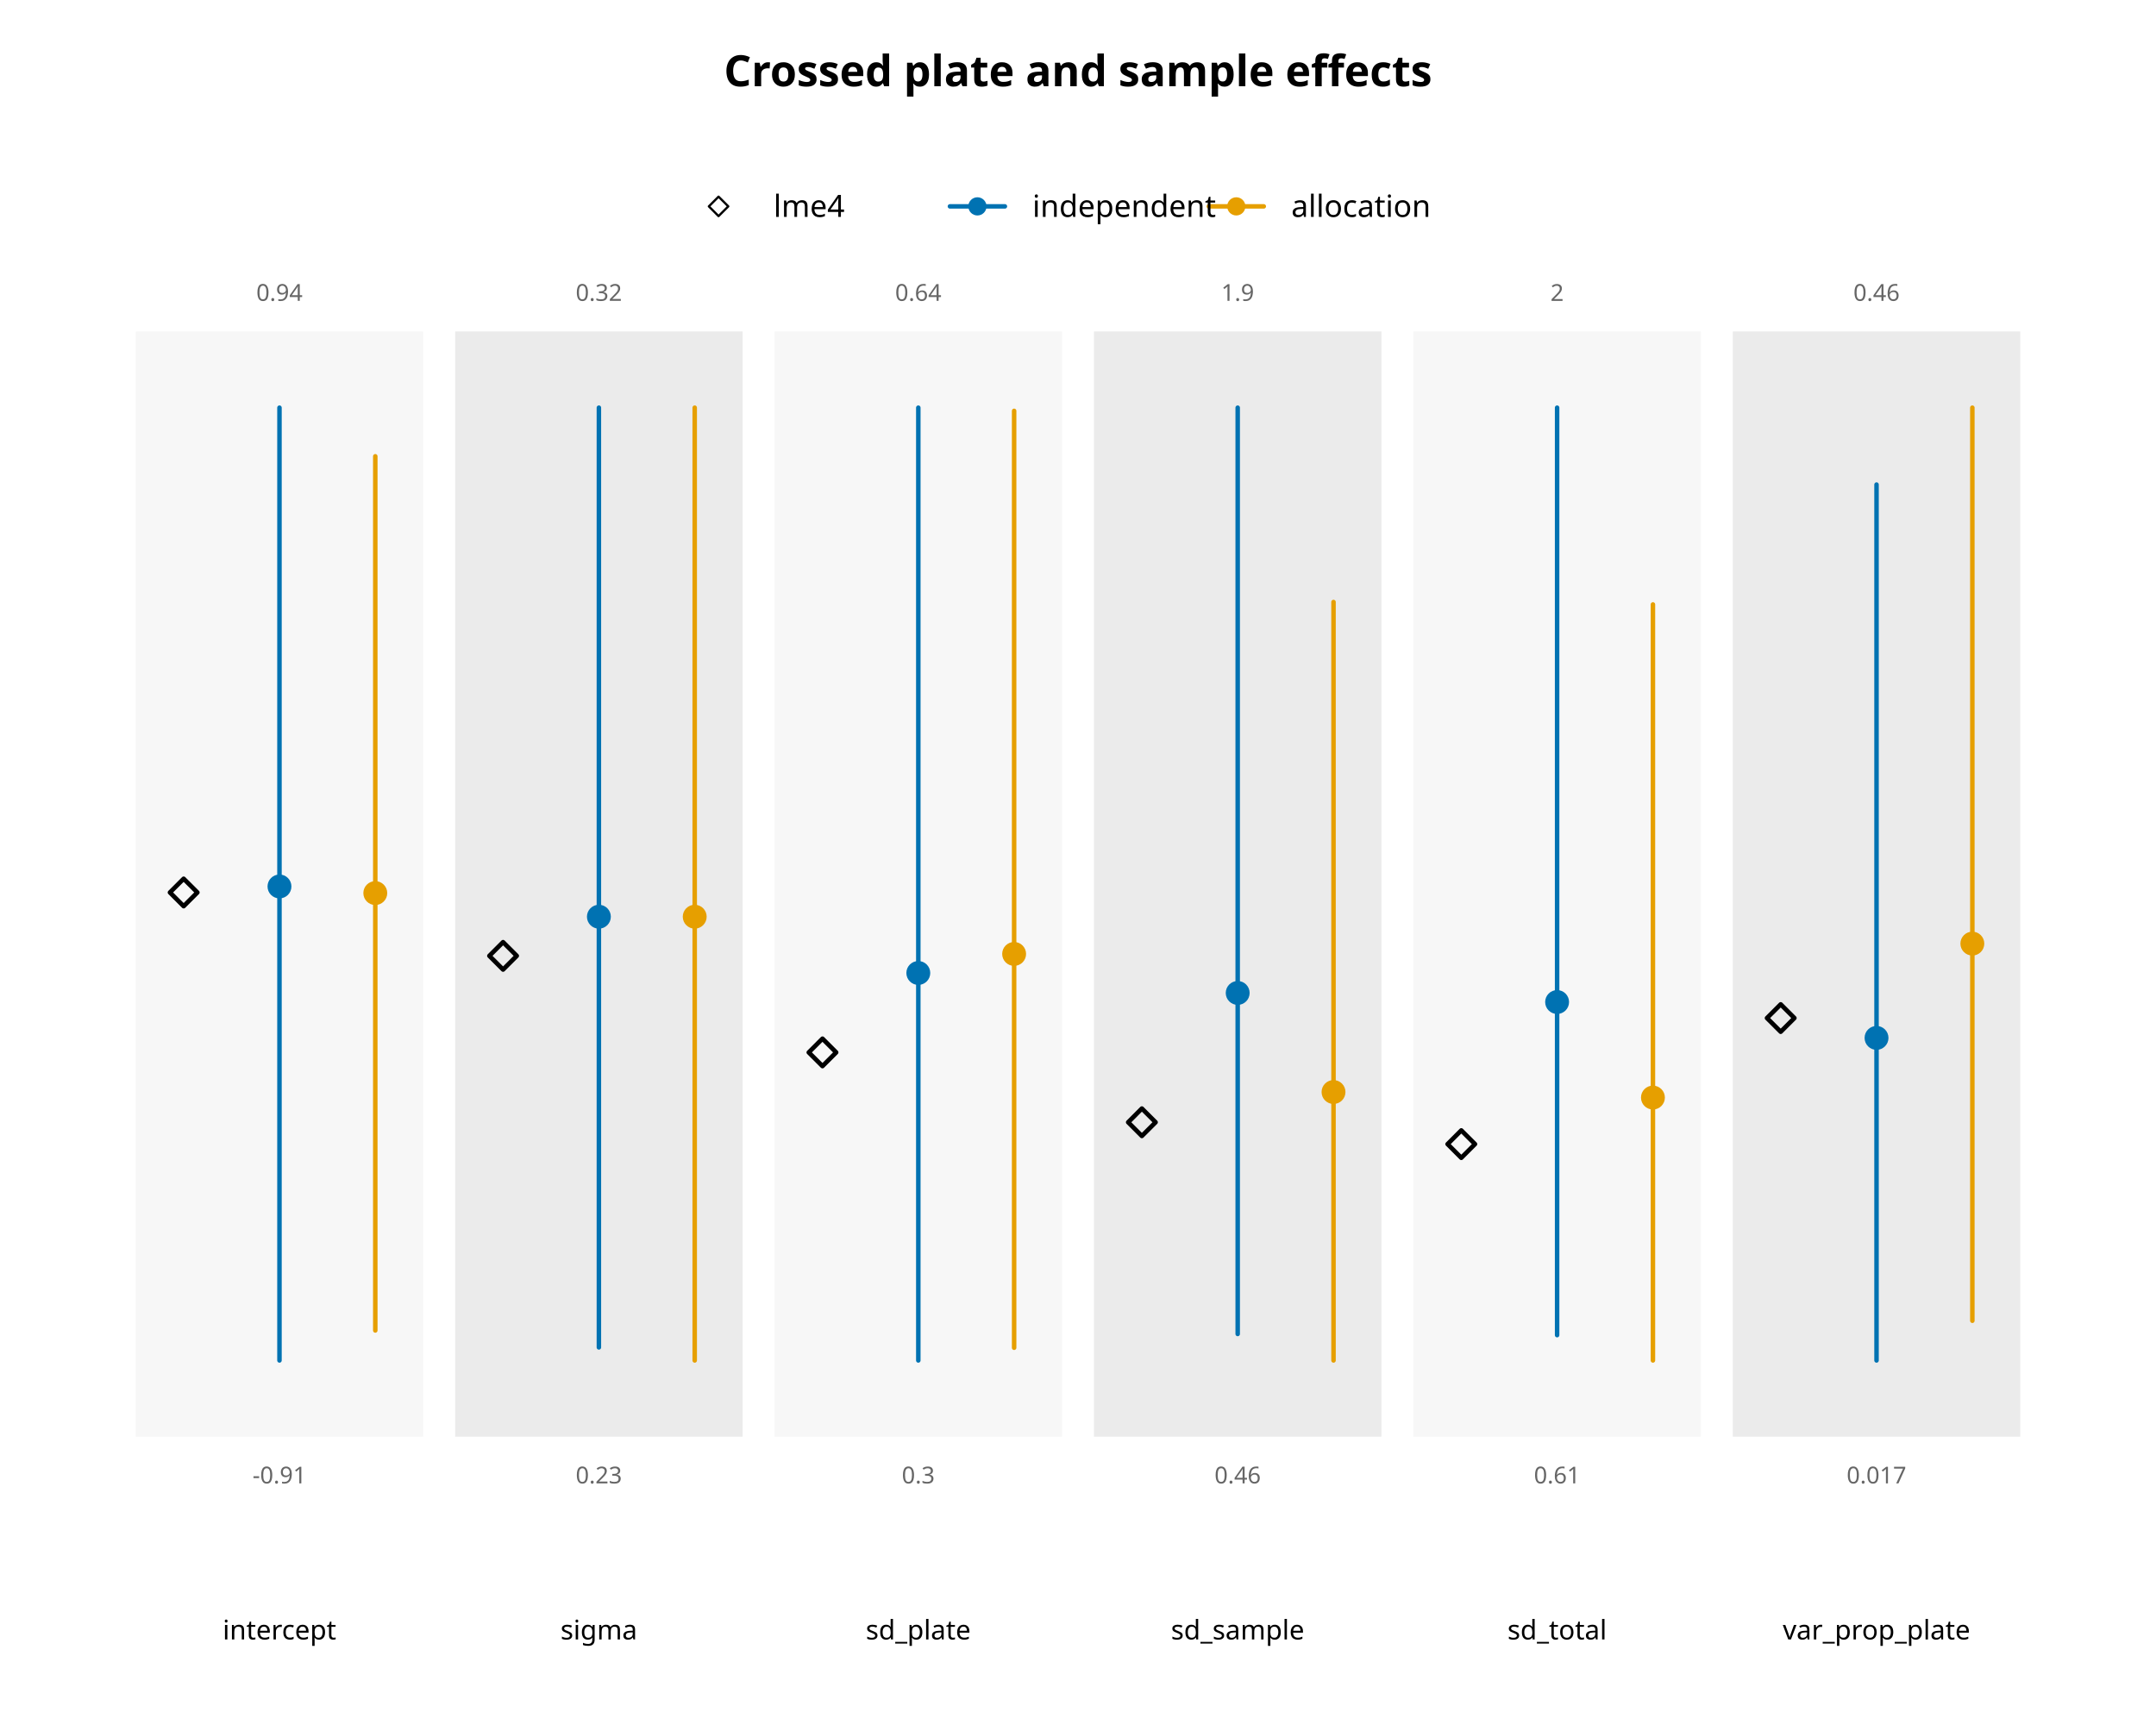
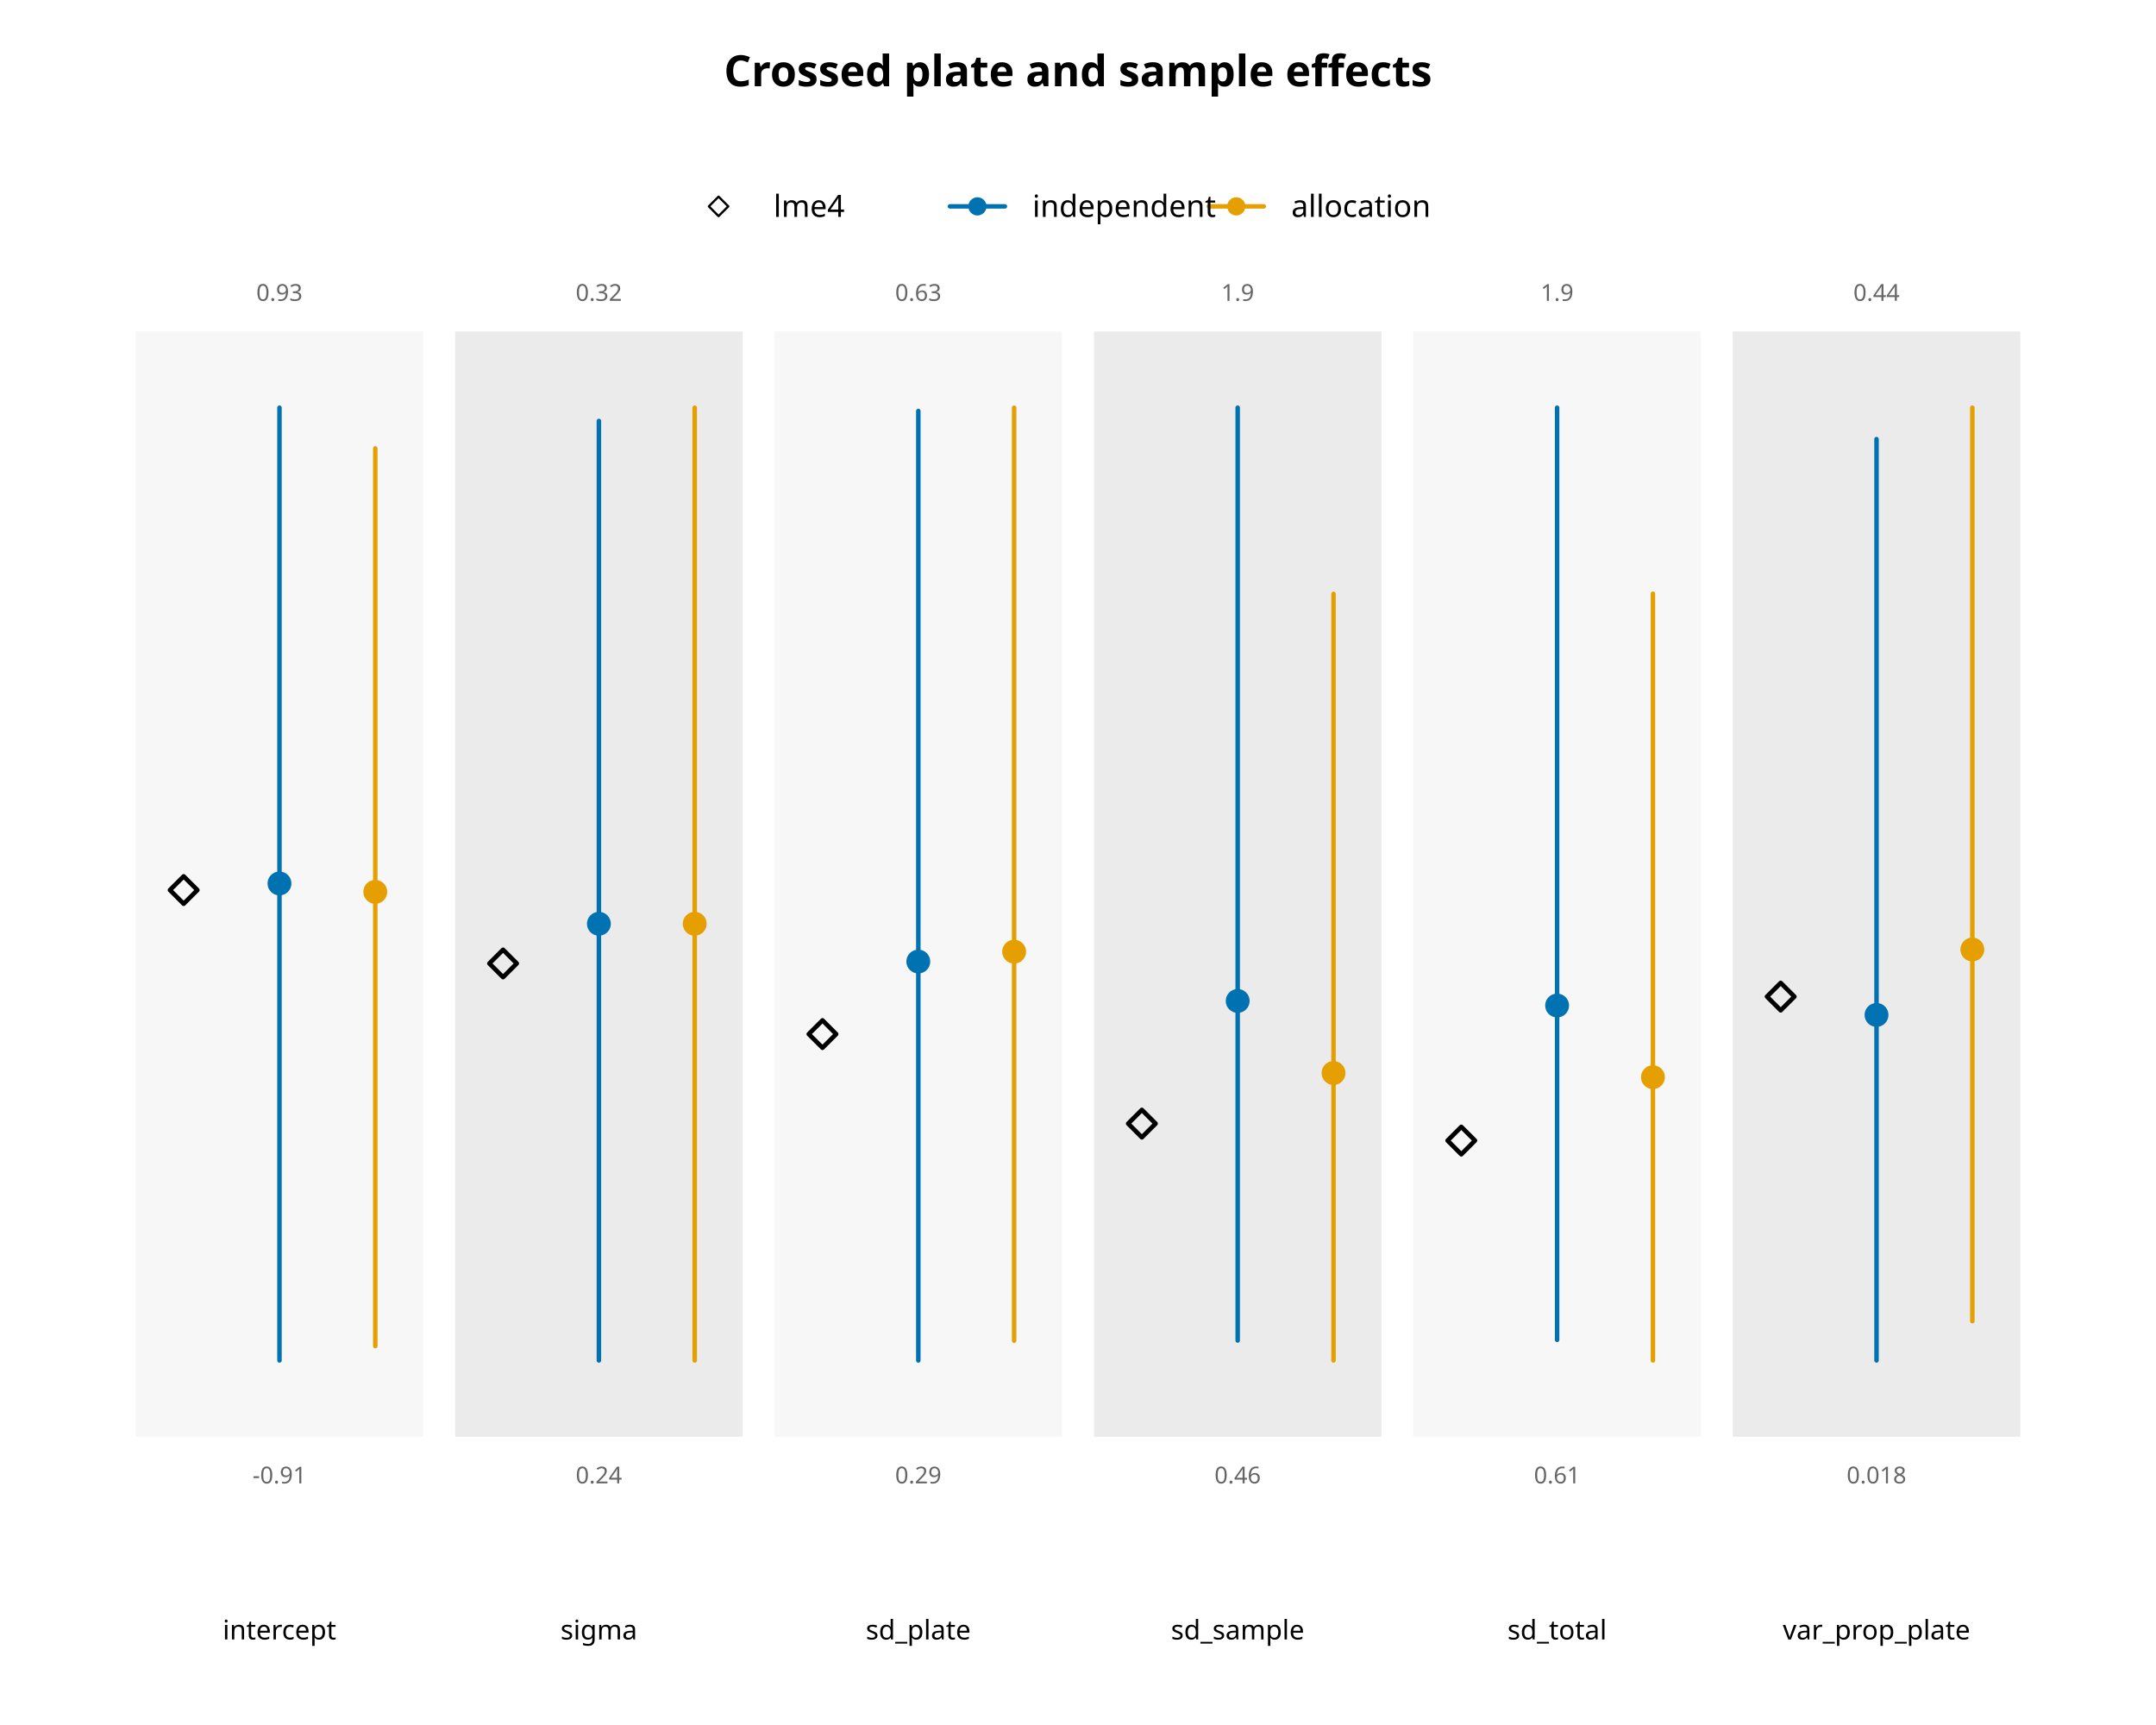
<svg xmlns="http://www.w3.org/2000/svg" class="svglite" data-engine-version="2.0" width="720.00pt" height="576.00pt" viewBox="0 0 720.00 576.00">
  <defs>
    <style type="text/css">
    .svglite line, .svglite polyline, .svglite polygon, .svglite path, .svglite rect, .svglite circle {
      fill: none;
      stroke: #000000;
      stroke-linecap: round;
      stroke-linejoin: round;
      stroke-miterlimit: 10.00;
    }
  </style>
  </defs>
  <rect width="100%" height="100%" style="stroke: none; fill: #FFFFFF;" />
  <defs>
    <clipPath id="cpMC4wMHw3MjAuMDB8MC4wMHw1NzYuMDA=">
      <rect x="0.00" y="0.00" width="720.00" height="576.00" />
    </clipPath>
  </defs>
  <g clip-path="url(#cpMC4wMHw3MjAuMDB8MC4wMHw1NzYuMDA=)">
    <text x="360.00" y="28.80" text-anchor="middle" style="font-size: 14.40px; font-weight: bold; font-family: sans;" textLength="213.75px" lengthAdjust="spacingAndGlyphs">Crossed plate and sample effects</text>
  </g>
  <defs>
    <clipPath id="cpMTQuNDB8NzA1LjYwfDcyLjAwfDUxOC40MA==">
      <rect x="14.40" y="72.00" width="691.20" height="446.40" />
    </clipPath>
  </defs>
  <g clip-path="url(#cpMTQuNDB8NzA1LjYwfDcyLjAwfDUxOC40MA==)">
    <rect x="45.33" y="110.68" width="96.00" height="369.05" style="stroke-width: 0.75; stroke: none; fill: #F7F7F7;" />
    <rect x="152.00" y="110.68" width="96.00" height="369.05" style="stroke-width: 0.75; stroke: none; fill: #EBEBEB;" />
    <rect x="258.67" y="110.68" width="96.00" height="369.05" style="stroke-width: 0.75; stroke: none; fill: #F7F7F7;" />
    <rect x="365.33" y="110.68" width="96.00" height="369.05" style="stroke-width: 0.75; stroke: none; fill: #EBEBEB;" />
    <rect x="472.00" y="110.68" width="96.00" height="369.05" style="stroke-width: 0.75; stroke: none; fill: #F7F7F7;" />
    <rect x="578.67" y="110.68" width="96.00" height="369.05" style="stroke-width: 0.75; stroke: none; fill: #EBEBEB;" />
    <text x="93.33" y="495.33" text-anchor="middle" style="font-size: 7.80px; fill: #666666; font-family: sans;" textLength="17.78px" lengthAdjust="spacingAndGlyphs">-0.91</text>
-     <text x="93.33" y="100.45" text-anchor="middle" style="font-size: 7.80px; fill: #666666; font-family: sans;" textLength="15.18px" lengthAdjust="spacingAndGlyphs">0.94</text>
-     <polygon points="56.75,298.00 61.33,293.42 65.92,298.00 61.33,302.59 " style="stroke-width: 1.50; fill: none;" />
+     <text x="93.33" y="100.45" text-anchor="middle" style="font-size: 7.80px; fill: #666666; font-family: sans;" textLength="15.18px" lengthAdjust="spacingAndGlyphs">0.93</text>
+     <polygon points="56.75,297.20 61.33,292.62 65.92,297.20 61.33,301.78 " style="stroke-width: 1.50; fill: none;" />
    <line x1="93.33" y1="454.27" x2="93.33" y2="136.13" style="stroke-width: 1.50; stroke: #0072B2;" />
-     <circle cx="93.33" cy="296.00" r="3.24" style="stroke-width: 1.50; stroke: #0072B2; fill: #0072B2;" />
-     <line x1="125.33" y1="444.26" x2="125.33" y2="152.36" style="stroke-width: 1.50; stroke: #E69F00;" />
-     <circle cx="125.33" cy="298.21" r="3.24" style="stroke-width: 1.50; stroke: #E69F00; fill: #E69F00;" />
-     <text x="200.00" y="495.33" text-anchor="middle" style="font-size: 7.80px; fill: #666666; font-family: sans;" textLength="15.18px" lengthAdjust="spacingAndGlyphs">0.23</text>
+     <circle cx="93.33" cy="295.00" r="3.24" style="stroke-width: 1.50; stroke: #0072B2; fill: #0072B2;" />
+     <line x1="125.33" y1="449.47" x2="125.33" y2="149.73" style="stroke-width: 1.50; stroke: #E69F00;" />
+     <circle cx="125.33" cy="297.80" r="3.24" style="stroke-width: 1.50; stroke: #E69F00; fill: #E69F00;" />
+     <text x="200.00" y="495.33" text-anchor="middle" style="font-size: 7.80px; fill: #666666; font-family: sans;" textLength="15.18px" lengthAdjust="spacingAndGlyphs">0.24</text>
    <text x="200.00" y="100.45" text-anchor="middle" style="font-size: 7.80px; fill: #666666; font-family: sans;" textLength="15.18px" lengthAdjust="spacingAndGlyphs">0.32</text>
-     <polygon points="163.42,319.17 168.00,314.59 172.58,319.17 168.00,323.75 " style="stroke-width: 1.50; fill: none;" />
-     <line x1="200.00" y1="449.91" x2="200.00" y2="136.13" style="stroke-width: 1.50; stroke: #0072B2;" />
-     <circle cx="200.00" cy="306.10" r="3.24" style="stroke-width: 1.50; stroke: #0072B2; fill: #0072B2;" />
+     <polygon points="163.42,321.71 168.00,317.13 172.58,321.71 168.00,326.29 " style="stroke-width: 1.50; fill: none;" />
+     <line x1="200.00" y1="454.27" x2="200.00" y2="140.55" style="stroke-width: 1.50; stroke: #0072B2;" />
+     <circle cx="200.00" cy="308.46" r="3.24" style="stroke-width: 1.50; stroke: #0072B2; fill: #0072B2;" />
    <line x1="232.00" y1="454.27" x2="232.00" y2="136.13" style="stroke-width: 1.50; stroke: #E69F00;" />
-     <circle cx="232.00" cy="306.10" r="3.24" style="stroke-width: 1.50; stroke: #E69F00; fill: #E69F00;" />
-     <text x="306.67" y="495.33" text-anchor="middle" style="font-size: 7.80px; fill: #666666; font-family: sans;" textLength="10.84px" lengthAdjust="spacingAndGlyphs">0.3</text>
-     <text x="306.67" y="100.45" text-anchor="middle" style="font-size: 7.80px; fill: #666666; font-family: sans;" textLength="15.18px" lengthAdjust="spacingAndGlyphs">0.64</text>
-     <polygon points="270.08,351.41 274.67,346.82 279.25,351.41 274.67,355.99 " style="stroke-width: 1.50; fill: none;" />
-     <line x1="306.67" y1="454.27" x2="306.67" y2="136.13" style="stroke-width: 1.50; stroke: #0072B2;" />
-     <circle cx="306.67" cy="324.89" r="3.24" style="stroke-width: 1.50; stroke: #0072B2; fill: #0072B2;" />
-     <line x1="338.67" y1="450.03" x2="338.67" y2="137.19" style="stroke-width: 1.50; stroke: #E69F00;" />
-     <circle cx="338.67" cy="318.53" r="3.24" style="stroke-width: 1.50; stroke: #E69F00; fill: #E69F00;" />
+     <circle cx="232.00" cy="308.46" r="3.24" style="stroke-width: 1.50; stroke: #E69F00; fill: #E69F00;" />
+     <text x="306.67" y="495.33" text-anchor="middle" style="font-size: 7.80px; fill: #666666; font-family: sans;" textLength="15.18px" lengthAdjust="spacingAndGlyphs">0.29</text>
+     <text x="306.67" y="100.45" text-anchor="middle" style="font-size: 7.80px; fill: #666666; font-family: sans;" textLength="15.18px" lengthAdjust="spacingAndGlyphs">0.63</text>
+     <polygon points="270.08,345.29 274.67,340.71 279.25,345.29 274.67,349.87 " style="stroke-width: 1.50; fill: none;" />
+     <line x1="306.67" y1="454.27" x2="306.67" y2="137.23" style="stroke-width: 1.50; stroke: #0072B2;" />
+     <circle cx="306.67" cy="321.07" r="3.24" style="stroke-width: 1.50; stroke: #0072B2; fill: #0072B2;" />
+     <line x1="338.67" y1="447.67" x2="338.67" y2="136.13" style="stroke-width: 1.50; stroke: #E69F00;" />
+     <circle cx="338.67" cy="317.77" r="3.24" style="stroke-width: 1.50; stroke: #E69F00; fill: #E69F00;" />
    <text x="413.33" y="495.33" text-anchor="middle" style="font-size: 7.80px; fill: #666666; font-family: sans;" textLength="15.18px" lengthAdjust="spacingAndGlyphs">0.46</text>
    <text x="413.33" y="100.45" text-anchor="middle" style="font-size: 7.80px; fill: #666666; font-family: sans;" textLength="10.84px" lengthAdjust="spacingAndGlyphs">1.9</text>
-     <polygon points="376.75,374.74 381.33,370.15 385.92,374.74 381.33,379.32 " style="stroke-width: 1.50; fill: none;" />
-     <line x1="413.33" y1="445.43" x2="413.33" y2="136.13" style="stroke-width: 1.50; stroke: #0072B2;" />
-     <circle cx="413.33" cy="331.56" r="3.24" style="stroke-width: 1.50; stroke: #0072B2; fill: #0072B2;" />
-     <line x1="445.33" y1="454.27" x2="445.33" y2="201.02" style="stroke-width: 1.50; stroke: #E69F00;" />
-     <circle cx="445.33" cy="364.64" r="3.24" style="stroke-width: 1.50; stroke: #E69F00; fill: #E69F00;" />
+     <polygon points="376.75,375.18 381.33,370.60 385.92,375.18 381.33,379.77 " style="stroke-width: 1.50; fill: none;" />
+     <line x1="413.33" y1="447.62" x2="413.33" y2="136.13" style="stroke-width: 1.50; stroke: #0072B2;" />
+     <circle cx="413.33" cy="334.23" r="3.24" style="stroke-width: 1.50; stroke: #0072B2; fill: #0072B2;" />
+     <line x1="445.33" y1="454.27" x2="445.33" y2="198.32" style="stroke-width: 1.50; stroke: #E69F00;" />
+     <circle cx="445.33" cy="358.29" r="3.24" style="stroke-width: 1.50; stroke: #E69F00; fill: #E69F00;" />
    <text x="520.00" y="495.33" text-anchor="middle" style="font-size: 7.80px; fill: #666666; font-family: sans;" textLength="15.18px" lengthAdjust="spacingAndGlyphs">0.61</text>
-     <text x="520.00" y="100.48" text-anchor="middle" style="font-size: 7.80px; fill: #666666; font-family: sans;" textLength="8.67px" lengthAdjust="spacingAndGlyphs">  2</text>
-     <polygon points="483.42,382.03 488.00,377.45 492.58,382.03 488.00,386.61 " style="stroke-width: 1.50; fill: none;" />
-     <line x1="520.00" y1="445.82" x2="520.00" y2="136.13" style="stroke-width: 1.50; stroke: #0072B2;" />
-     <circle cx="520.00" cy="334.59" r="3.24" style="stroke-width: 1.50; stroke: #0072B2; fill: #0072B2;" />
-     <line x1="552.00" y1="454.27" x2="552.00" y2="201.83" style="stroke-width: 1.50; stroke: #E69F00;" />
-     <circle cx="552.00" cy="366.49" r="3.24" style="stroke-width: 1.50; stroke: #E69F00; fill: #E69F00;" />
-     <text x="626.67" y="495.33" text-anchor="middle" style="font-size: 7.80px; fill: #666666; font-family: sans;" textLength="19.52px" lengthAdjust="spacingAndGlyphs">0.017</text>
-     <text x="626.67" y="100.45" text-anchor="middle" style="font-size: 7.80px; fill: #666666; font-family: sans;" textLength="15.18px" lengthAdjust="spacingAndGlyphs">0.46</text>
-     <polygon points="590.08,339.94 594.67,335.36 599.25,339.94 594.67,344.52 " style="stroke-width: 1.50; fill: none;" />
-     <line x1="626.67" y1="454.27" x2="626.67" y2="161.81" style="stroke-width: 1.50; stroke: #0072B2;" />
-     <circle cx="626.67" cy="346.57" r="3.24" style="stroke-width: 1.50; stroke: #0072B2; fill: #0072B2;" />
-     <line x1="658.67" y1="441.02" x2="658.67" y2="136.13" style="stroke-width: 1.50; stroke: #E69F00;" />
-     <circle cx="658.67" cy="315.08" r="3.24" style="stroke-width: 1.50; stroke: #E69F00; fill: #E69F00;" />
+     <text x="520.00" y="100.45" text-anchor="middle" style="font-size: 7.80px; fill: #666666; font-family: sans;" textLength="10.84px" lengthAdjust="spacingAndGlyphs">1.9</text>
+     <polygon points="483.42,380.85 488.00,376.27 492.58,380.85 488.00,385.44 " style="stroke-width: 1.50; fill: none;" />
+     <line x1="520.00" y1="447.40" x2="520.00" y2="136.13" style="stroke-width: 1.50; stroke: #0072B2;" />
+     <circle cx="520.00" cy="335.76" r="3.24" style="stroke-width: 1.50; stroke: #0072B2; fill: #0072B2;" />
+     <line x1="552.00" y1="454.27" x2="552.00" y2="198.27" style="stroke-width: 1.50; stroke: #E69F00;" />
+     <circle cx="552.00" cy="359.68" r="3.24" style="stroke-width: 1.50; stroke: #E69F00; fill: #E69F00;" />
+     <text x="626.67" y="495.33" text-anchor="middle" style="font-size: 7.80px; fill: #666666; font-family: sans;" textLength="19.52px" lengthAdjust="spacingAndGlyphs">0.018</text>
+     <text x="626.67" y="100.45" text-anchor="middle" style="font-size: 7.80px; fill: #666666; font-family: sans;" textLength="15.18px" lengthAdjust="spacingAndGlyphs">0.44</text>
+     <polygon points="590.08,332.78 594.67,328.20 599.25,332.78 594.67,337.37 " style="stroke-width: 1.50; fill: none;" />
+     <line x1="626.67" y1="454.27" x2="626.67" y2="146.62" style="stroke-width: 1.50; stroke: #0072B2;" />
+     <circle cx="626.67" cy="338.90" r="3.24" style="stroke-width: 1.50; stroke: #0072B2; fill: #0072B2;" />
+     <line x1="658.67" y1="441.16" x2="658.67" y2="136.13" style="stroke-width: 1.50; stroke: #E69F00;" />
+     <circle cx="658.67" cy="317.05" r="3.24" style="stroke-width: 1.50; stroke: #E69F00; fill: #E69F00;" />
  </g>
  <g clip-path="url(#cpMC4wMHw3MjAuMDB8MC4wMHw1NzYuMDA=)">
    <text x="93.33" y="547.42" text-anchor="middle" style="font-size: 9.00px; font-family: sans;" textLength="34.52px" lengthAdjust="spacingAndGlyphs">intercept</text>
    <text x="200.00" y="547.42" text-anchor="middle" style="font-size: 9.00px; font-family: sans;" textLength="24.01px" lengthAdjust="spacingAndGlyphs">sigma</text>
    <text x="306.67" y="547.42" text-anchor="middle" style="font-size: 9.00px; font-family: sans;" textLength="34.03px" lengthAdjust="spacingAndGlyphs">sd_plate</text>
    <text x="413.33" y="547.42" text-anchor="middle" style="font-size: 9.00px; font-family: sans;" textLength="43.53px" lengthAdjust="spacingAndGlyphs">sd_sample</text>
    <text x="520.00" y="547.42" text-anchor="middle" style="font-size: 9.00px; font-family: sans;" textLength="31.53px" lengthAdjust="spacingAndGlyphs">sd_total</text>
    <text x="626.67" y="547.42" text-anchor="middle" style="font-size: 9.00px; font-family: sans;" textLength="60.05px" lengthAdjust="spacingAndGlyphs">var_prop_plate</text>
    <line x1="317.23" y1="68.91" x2="335.59" y2="68.91" style="stroke-width: 1.50; stroke: #0072B2;" />
    <line x1="403.68" y1="68.91" x2="422.04" y2="68.91" style="stroke-width: 1.50; stroke: #E69F00;" />
    <polygon points="236.72,68.91 239.96,65.67 243.21,68.91 239.96,72.16 " style="stroke-width: 0.75; fill: none;" />
    <circle cx="326.41" cy="68.91" r="2.29" style="stroke-width: 1.50; stroke: #0072B2; fill: #0072B2;" />
    <circle cx="412.86" cy="68.91" r="2.29" style="stroke-width: 1.50; stroke: #E69F00; fill: #E69F00;" />
    <text x="258.32" y="72.42" style="font-size: 10.20px; font-family: sans;" textLength="22.11px" lengthAdjust="spacingAndGlyphs">lme4</text>
    <text x="344.77" y="72.42" style="font-size: 10.20px; font-family: sans;" textLength="56.16px" lengthAdjust="spacingAndGlyphs">independent</text>
    <text x="431.22" y="72.42" style="font-size: 10.20px; font-family: sans;" textLength="43.10px" lengthAdjust="spacingAndGlyphs">allocation</text>
  </g>
</svg>
